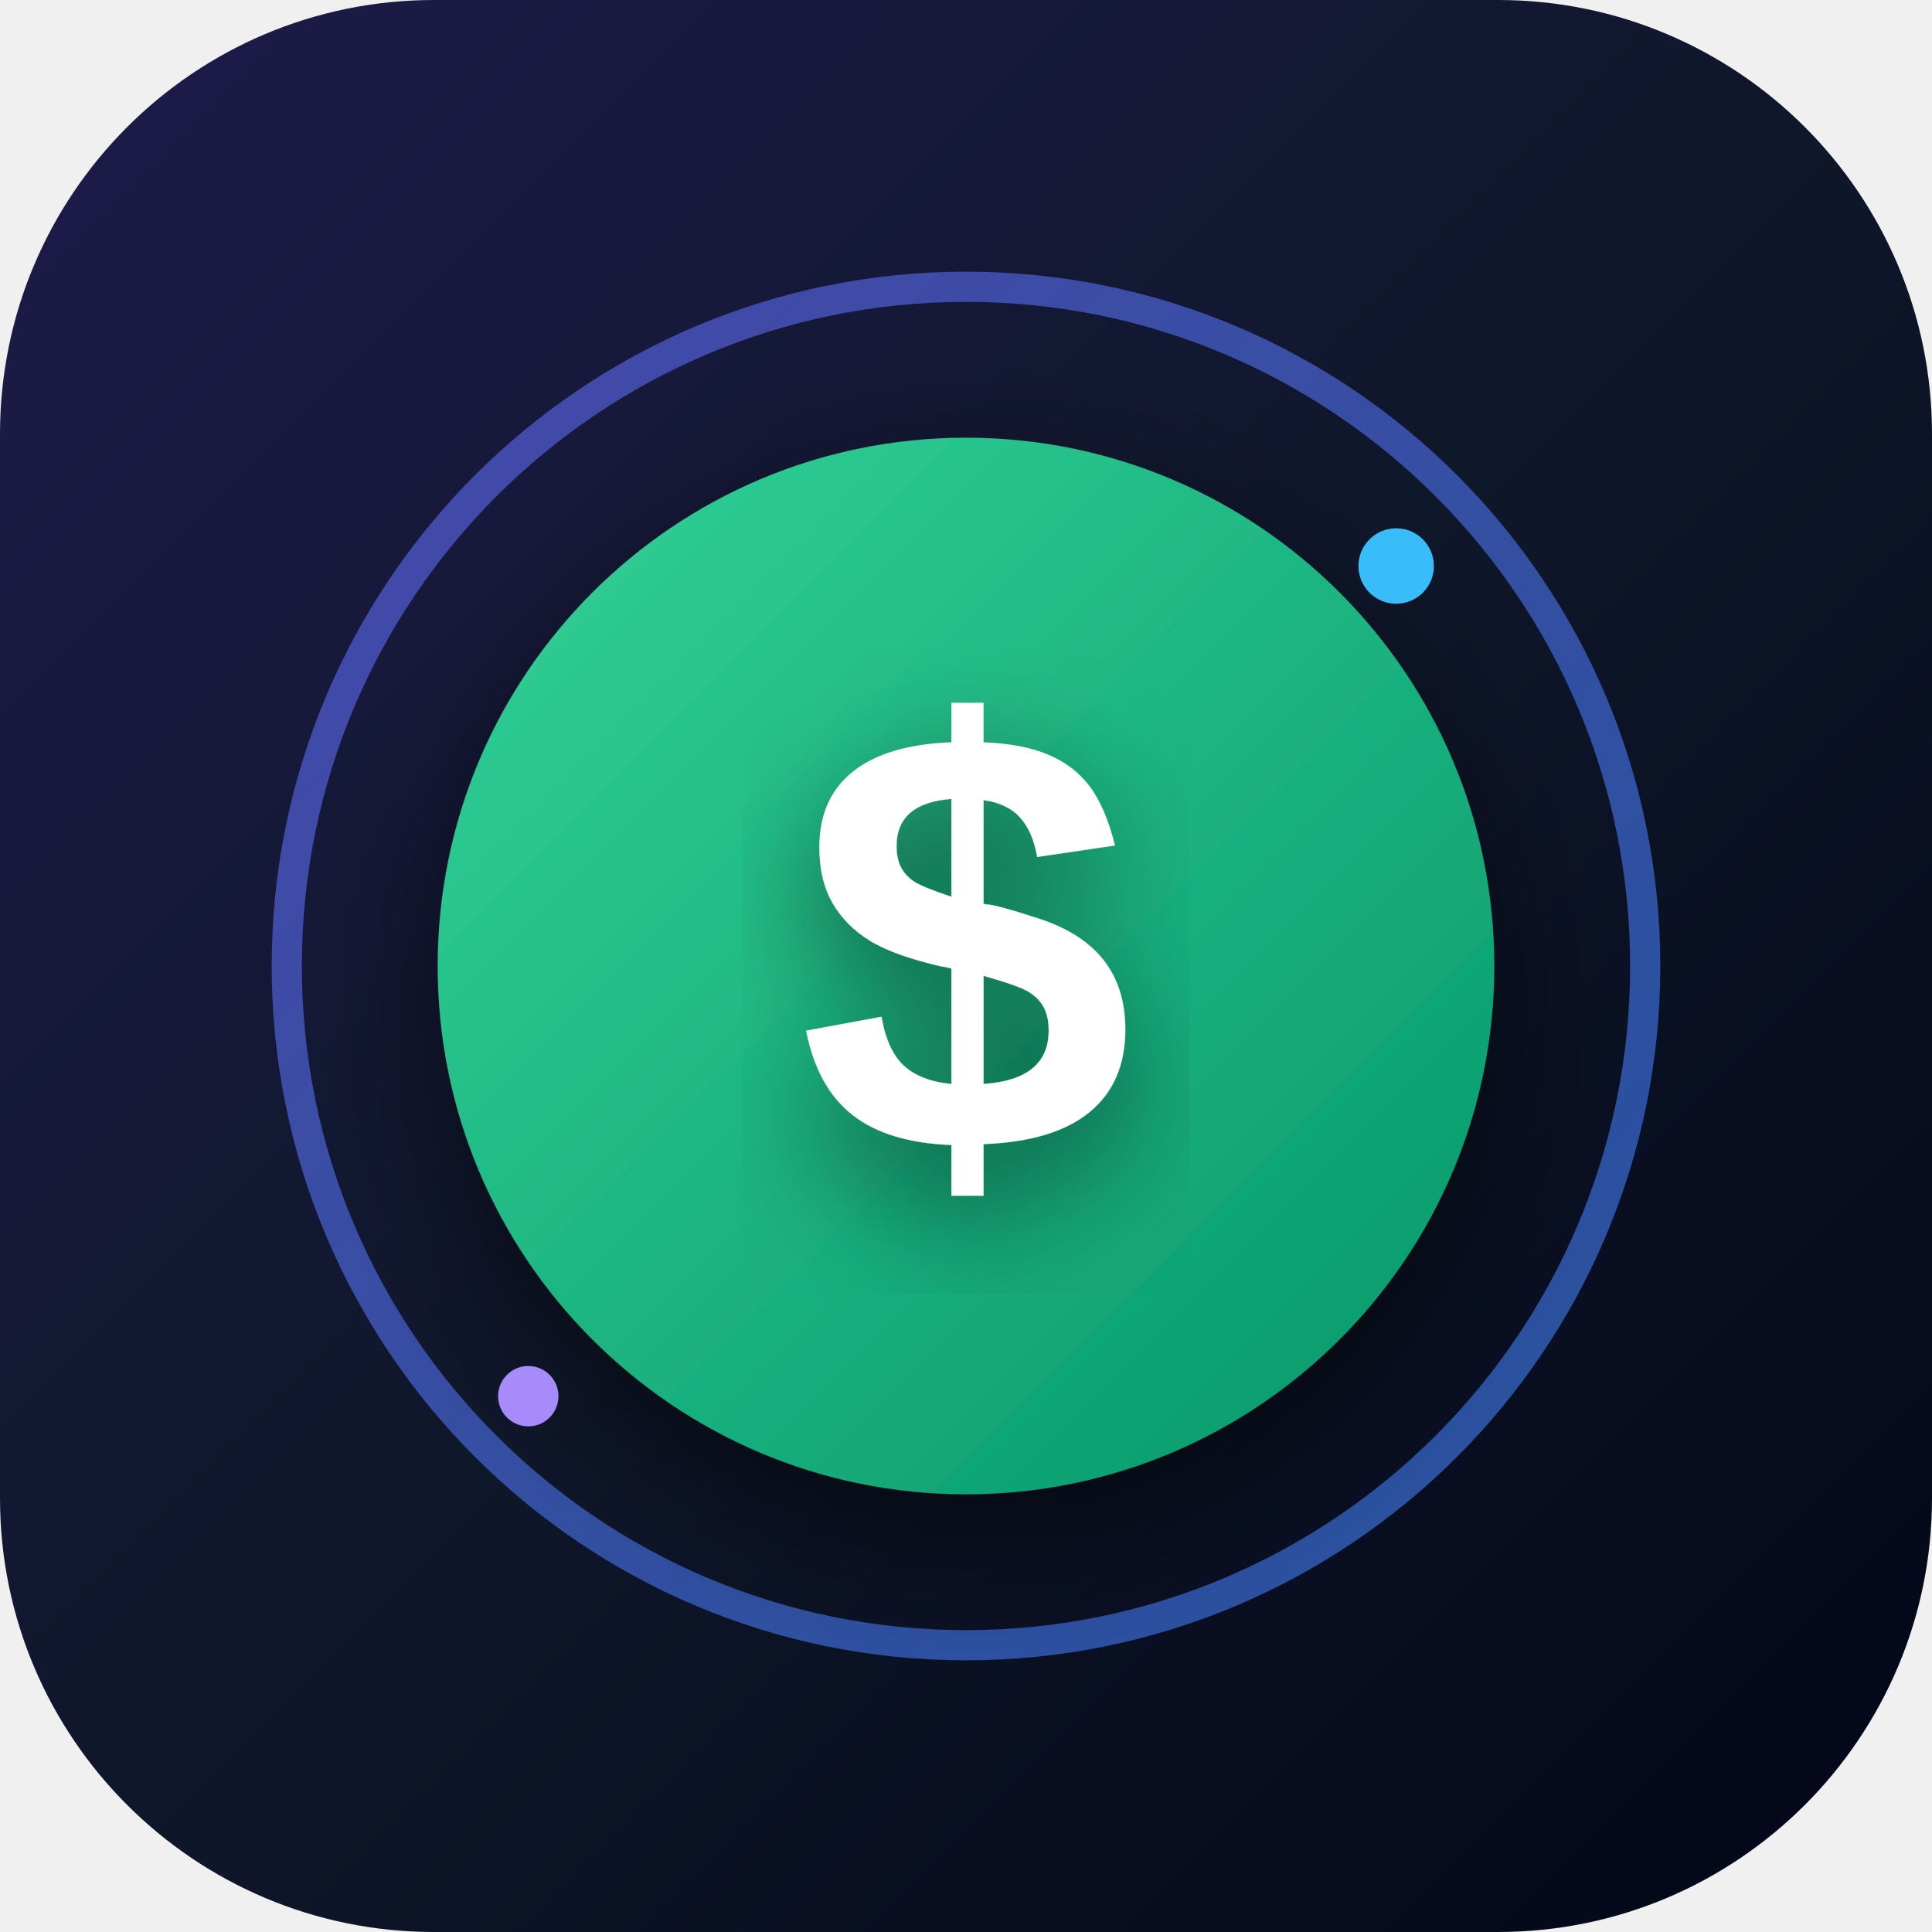
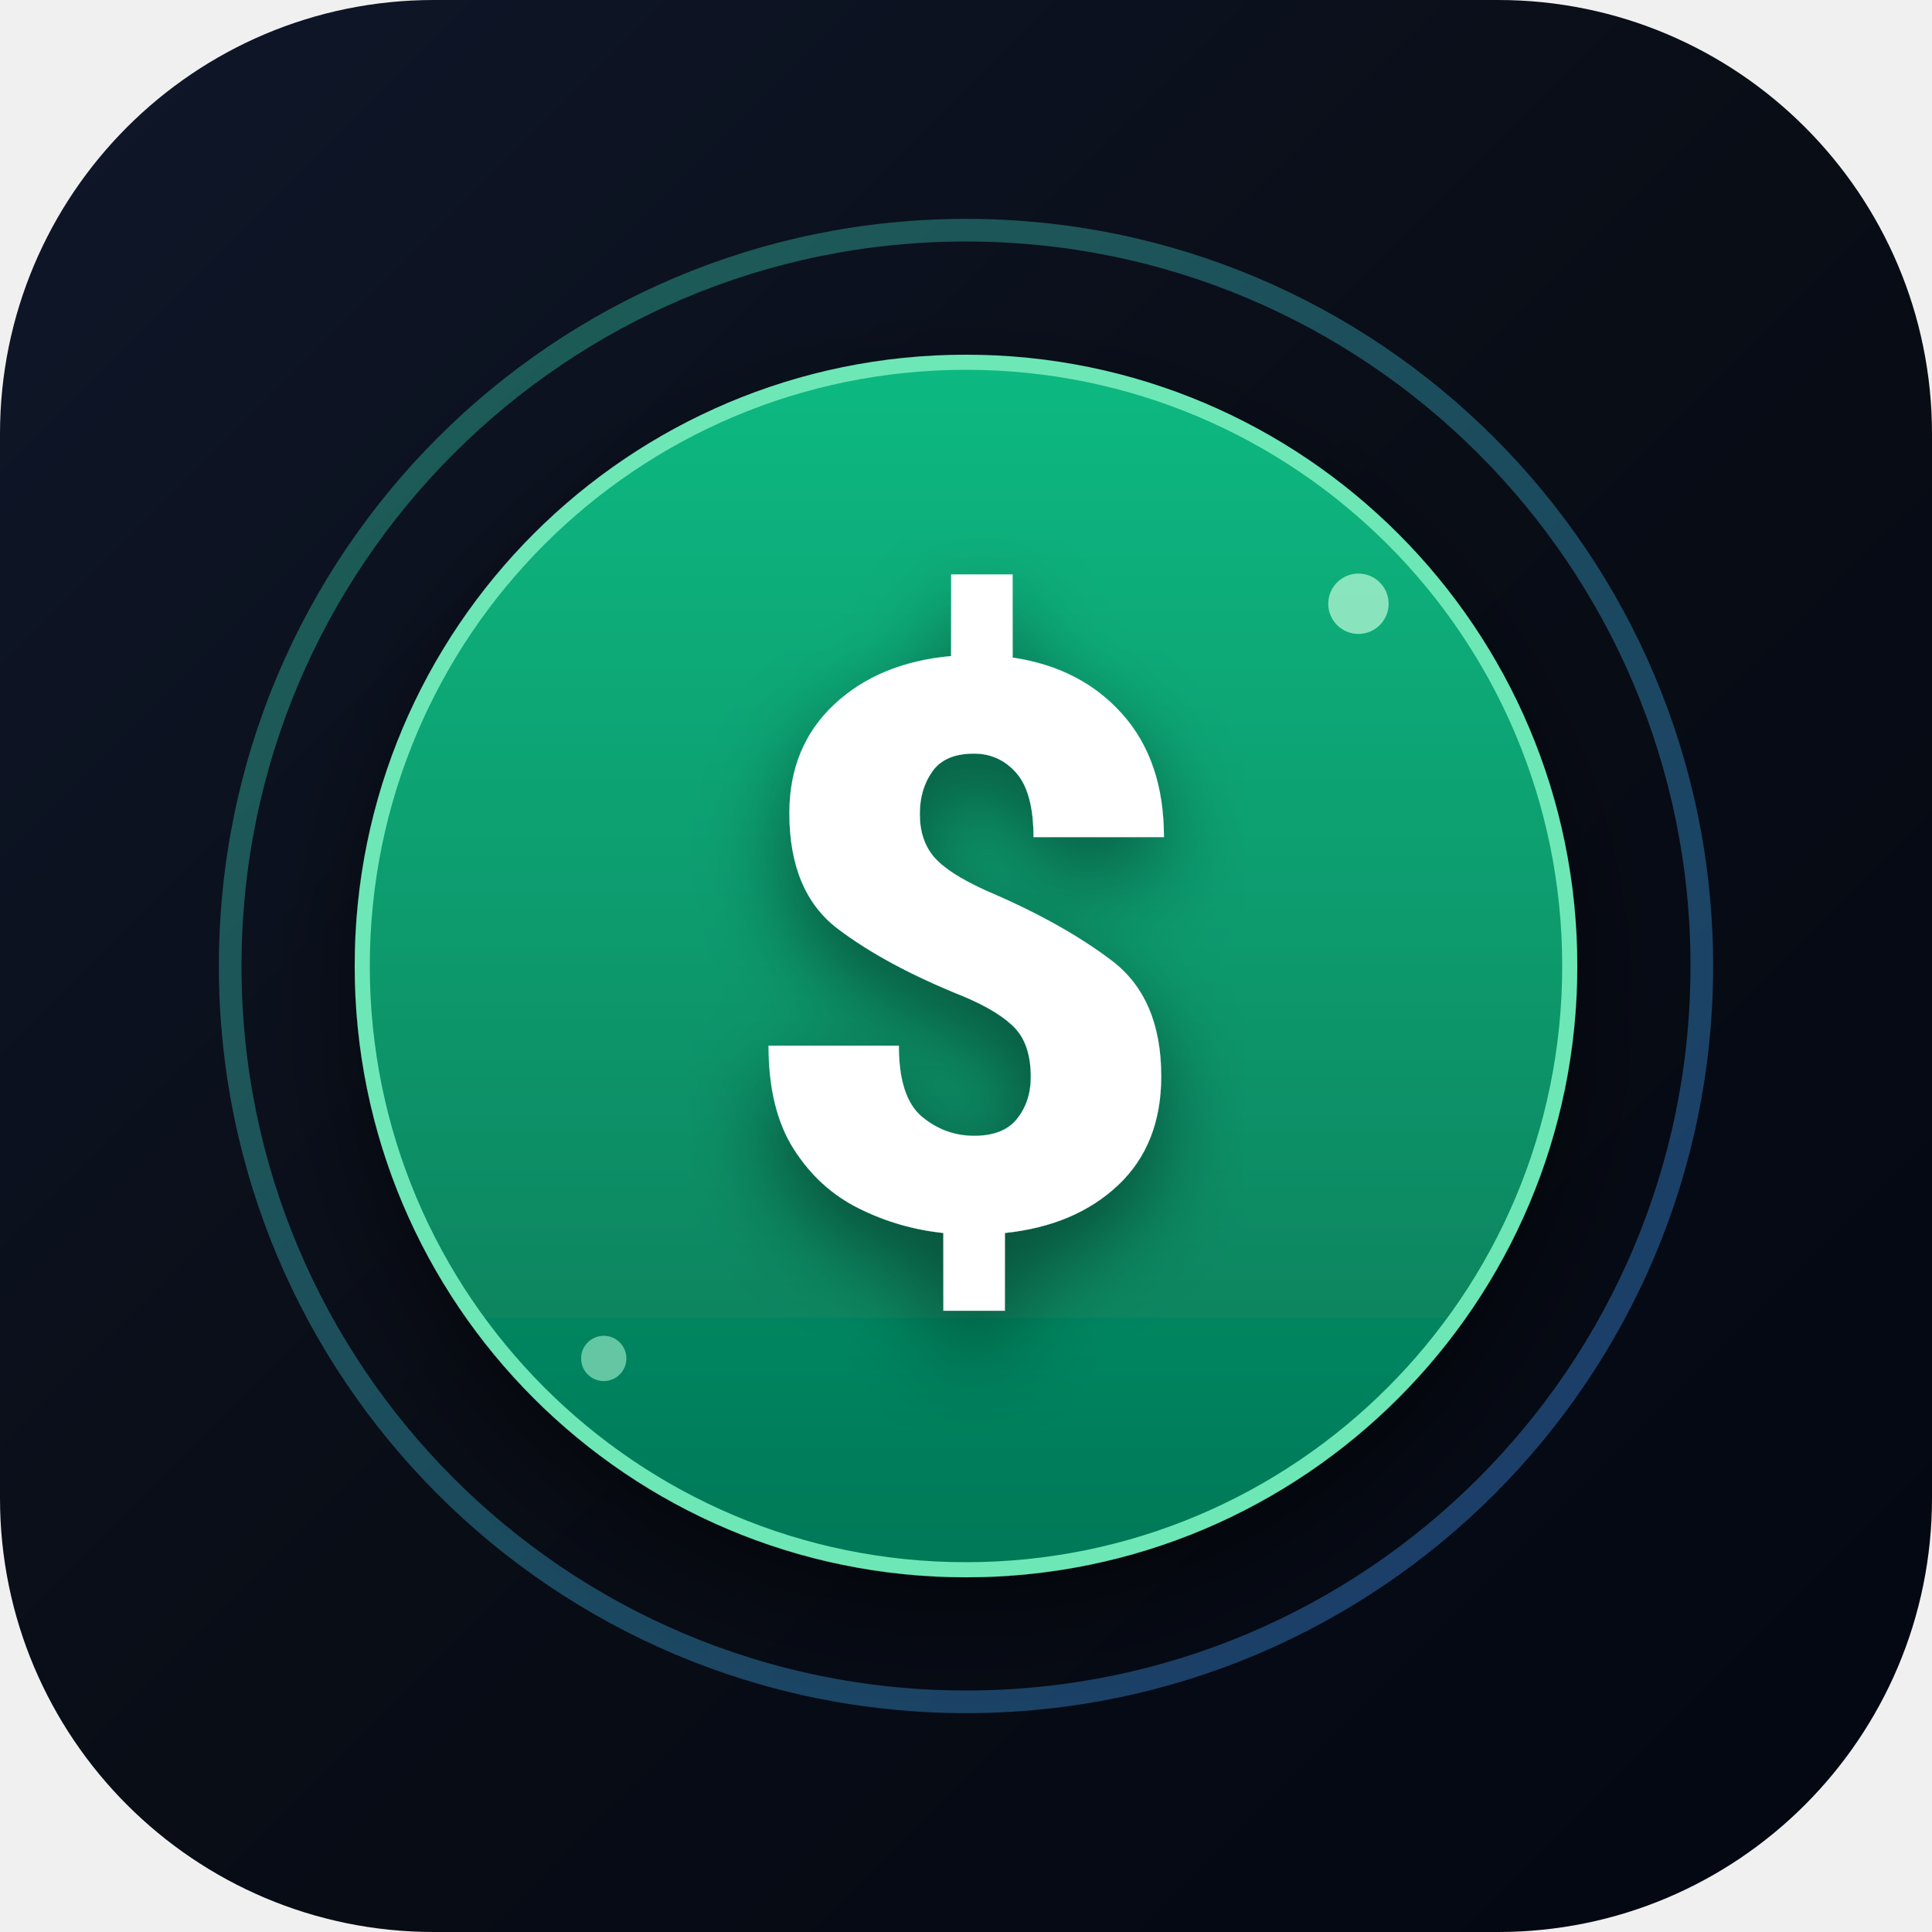
<svg xmlns="http://www.w3.org/2000/svg" viewBox="0 0 512 512" width="512" height="512">
  <defs>
    <linearGradient id="bgGrad" x1="0%" y1="0%" x2="100%" y2="100%">
-       <stop offset="0%" stop-color="#1e1b4b" />
-       <stop offset="50%" stop-color="#0f172a" />
-       <stop offset="100%" stop-color="#020617" />
+       <stop offset="0%" stop-color="#0f172a" />
+       <stop offset="50%" stop-color="#090d16" />
+       <stop offset="100%" stop-color="#030712" />
    </linearGradient>
-     <linearGradient id="glowGrad" x1="0%" y1="0%" x2="100%" y2="100%">
-       <stop offset="0%" stop-color="#6366f1" />
+     <linearGradient id="glowRing" x1="0%" y1="0%" x2="100%" y2="100%">
+       <stop offset="0%" stop-color="#34d399" />
      <stop offset="100%" stop-color="#3b82f6" />
    </linearGradient>
-     <linearGradient id="coinGrad" x1="0%" y1="0%" x2="100%" y2="100%">
-       <stop offset="0%" stop-color="#34d399" />
-       <stop offset="100%" stop-color="#059669" />
+     <linearGradient id="coinGrad" x1="0%" y1="0%" x2="0%" y2="100%">
+       <stop offset="0%" stop-color="#10b981" />
+       <stop offset="100%" stop-color="#047857" />
    </linearGradient>
-     <filter id="shadow" x="-20%" y="-20%" width="140%" height="140%">
-       <feDropShadow dx="0" dy="12" stdDeviation="16" flood-color="#000000" flood-opacity="0.5" />
+     <filter id="dropShadow" x="-20%" y="-20%" width="140%" height="140%">
+       <feDropShadow dx="0" dy="10" stdDeviation="12" flood-color="#000000" flood-opacity="0.45" />
    </filter>
  </defs>
  <rect width="512" height="512" rx="115" fill="url(#bgGrad)" />
-   <circle cx="256" cy="256" r="180" fill="none" stroke="url(#glowGrad)" stroke-width="8" opacity="0.6" />
-   <circle cx="256" cy="256" r="140" fill="url(#coinGrad)" filter="url(#shadow)" />
-   <text x="256" y="305" font-family="-apple-system, SF Pro Display, Arial, sans-serif" font-size="160" font-weight="900" fill="#ffffff" text-anchor="middle" filter="url(#shadow)">$</text>
-   <circle cx="370" cy="150" r="10" fill="#38bdf8" />
-   <circle cx="140" cy="370" r="8" fill="#a78bfa" />
+   <circle cx="256" cy="256" r="195" fill="none" stroke="url(#glowRing)" stroke-width="6" opacity="0.4" />
+   <circle cx="256" cy="256" r="160" fill="url(#coinGrad)" filter="url(#dropShadow)" stroke="#6ee7b7" stroke-width="4" />
+   <text x="256" y="325" font-family="-apple-system, BlinkMacSystemFont, 'Segoe UI', Roboto, sans-serif" font-size="210" font-weight="900" fill="#ffffff" text-anchor="middle" filter="url(#dropShadow)">$</text>
+   <circle cx="360" cy="160" r="8" fill="#a7f3d0" opacity="0.8" />
+   <circle cx="160" cy="360" r="6" fill="#a7f3d0" opacity="0.6" />
</svg>
